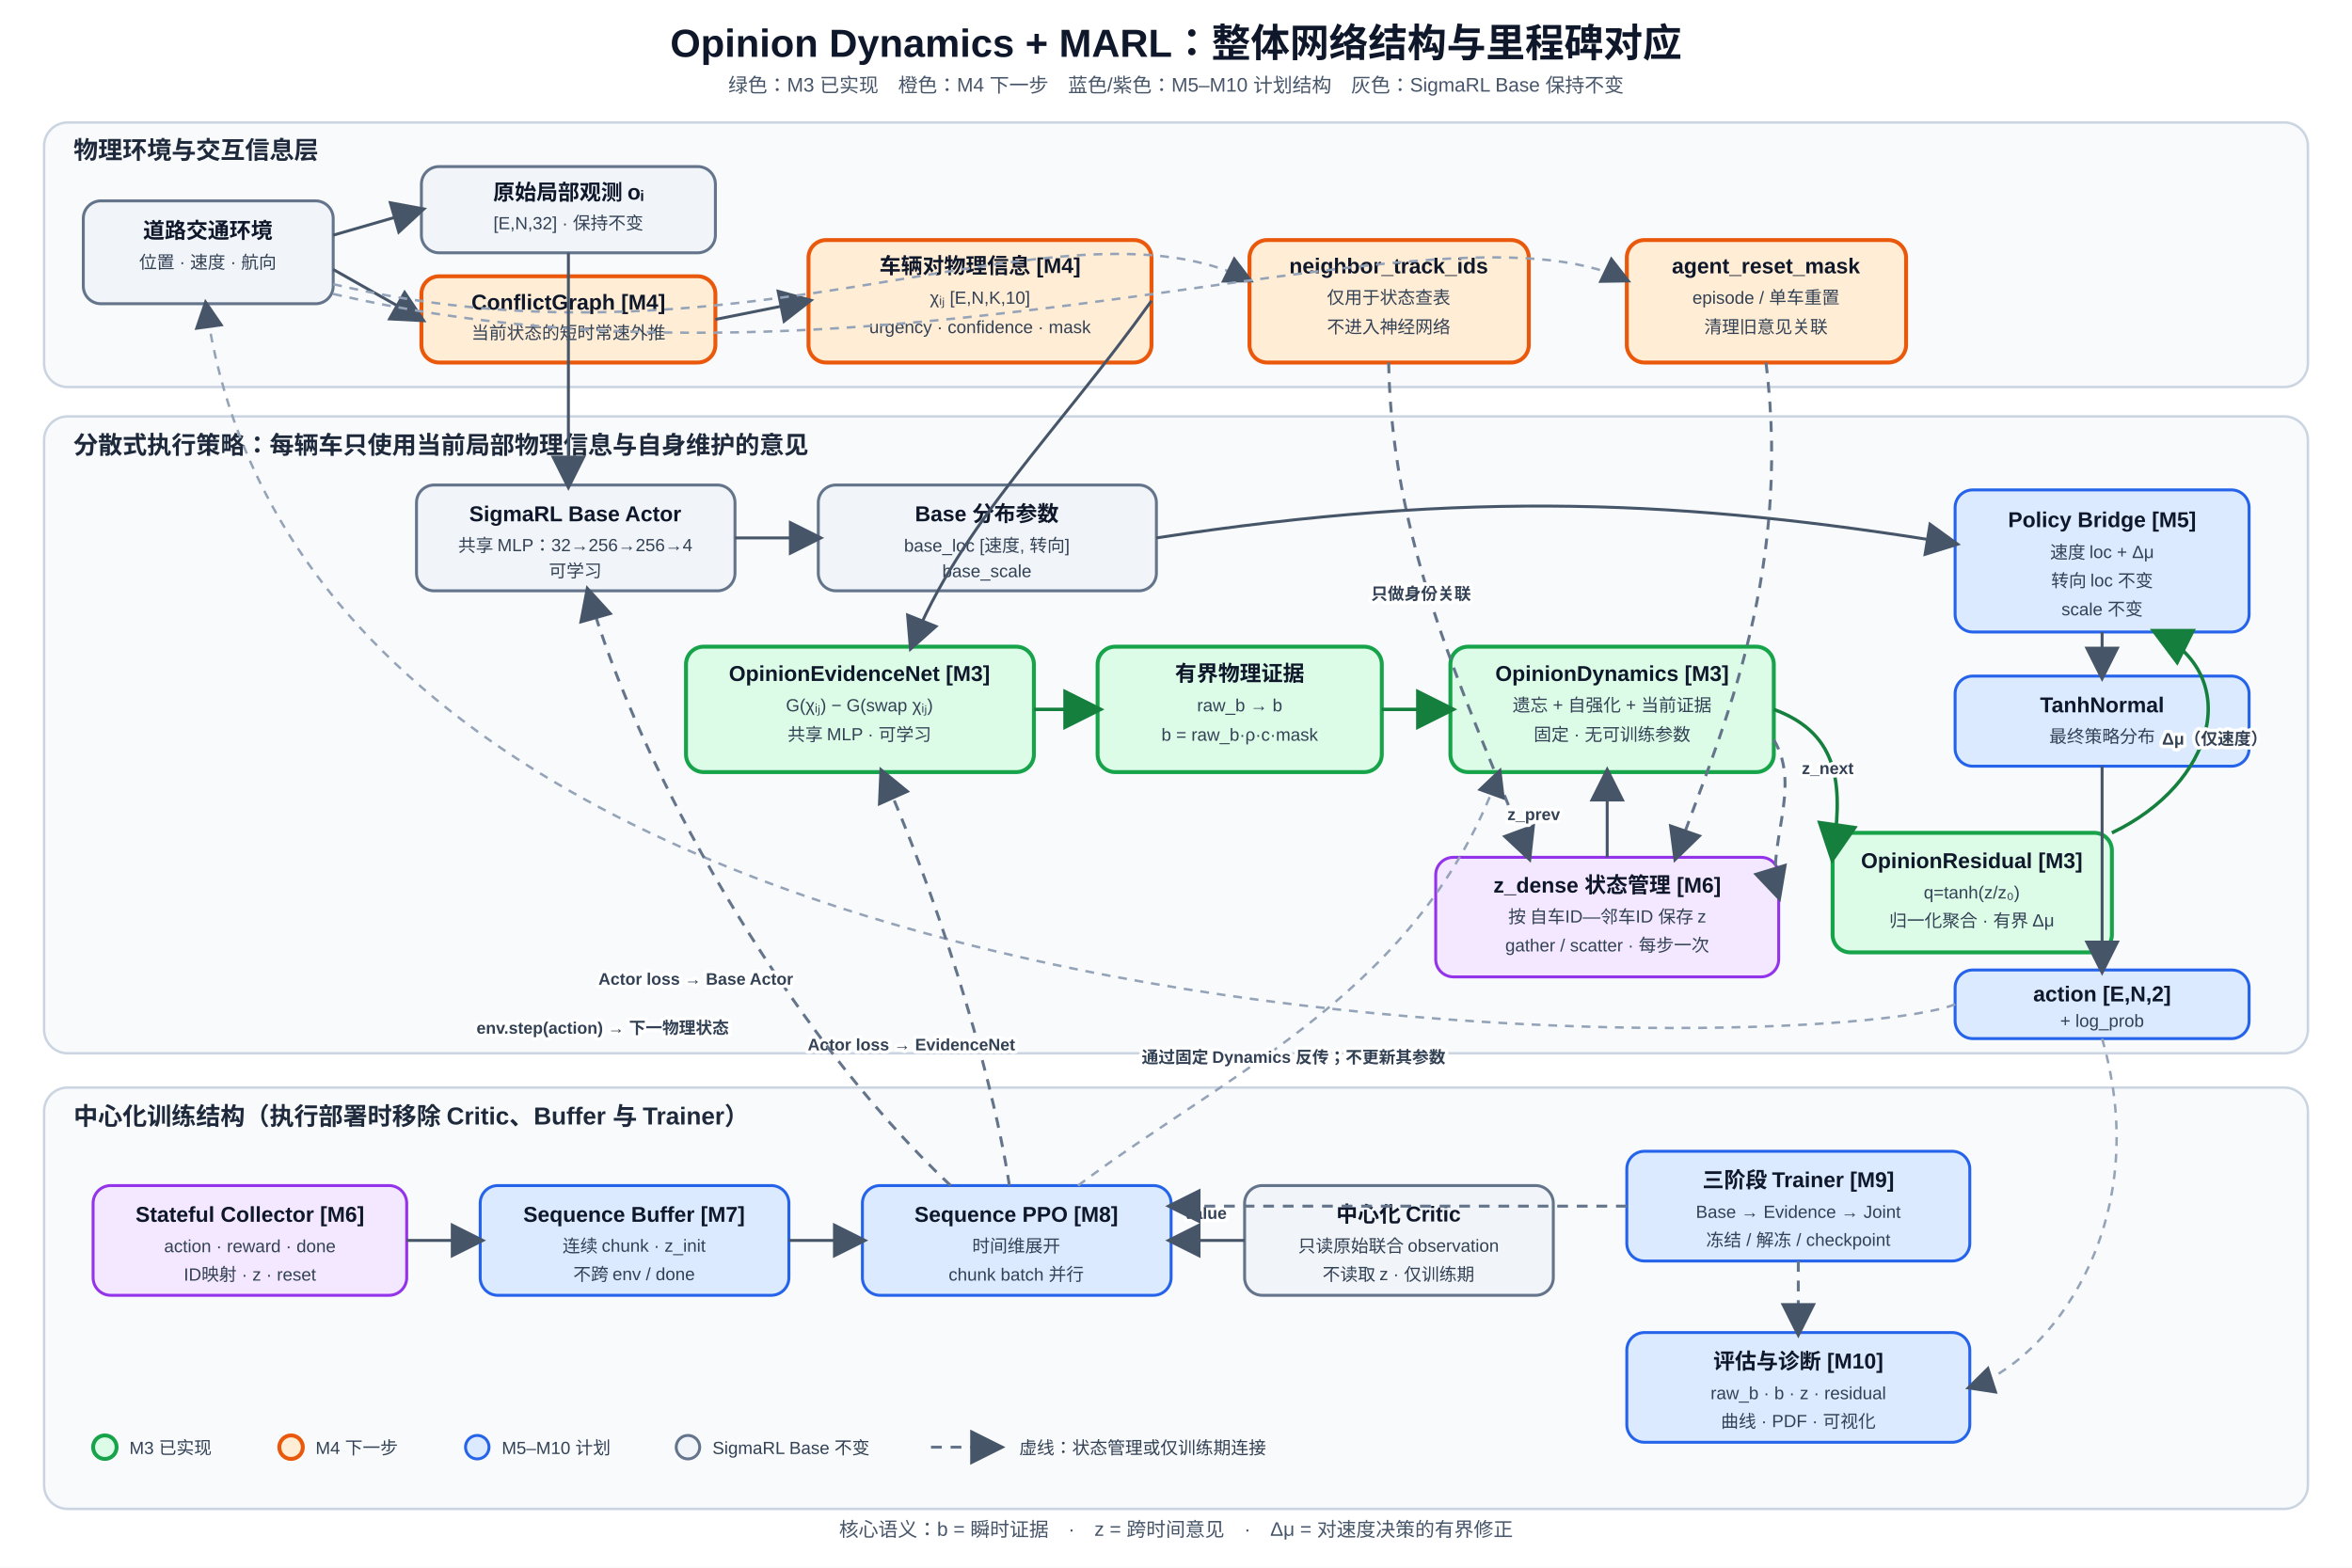
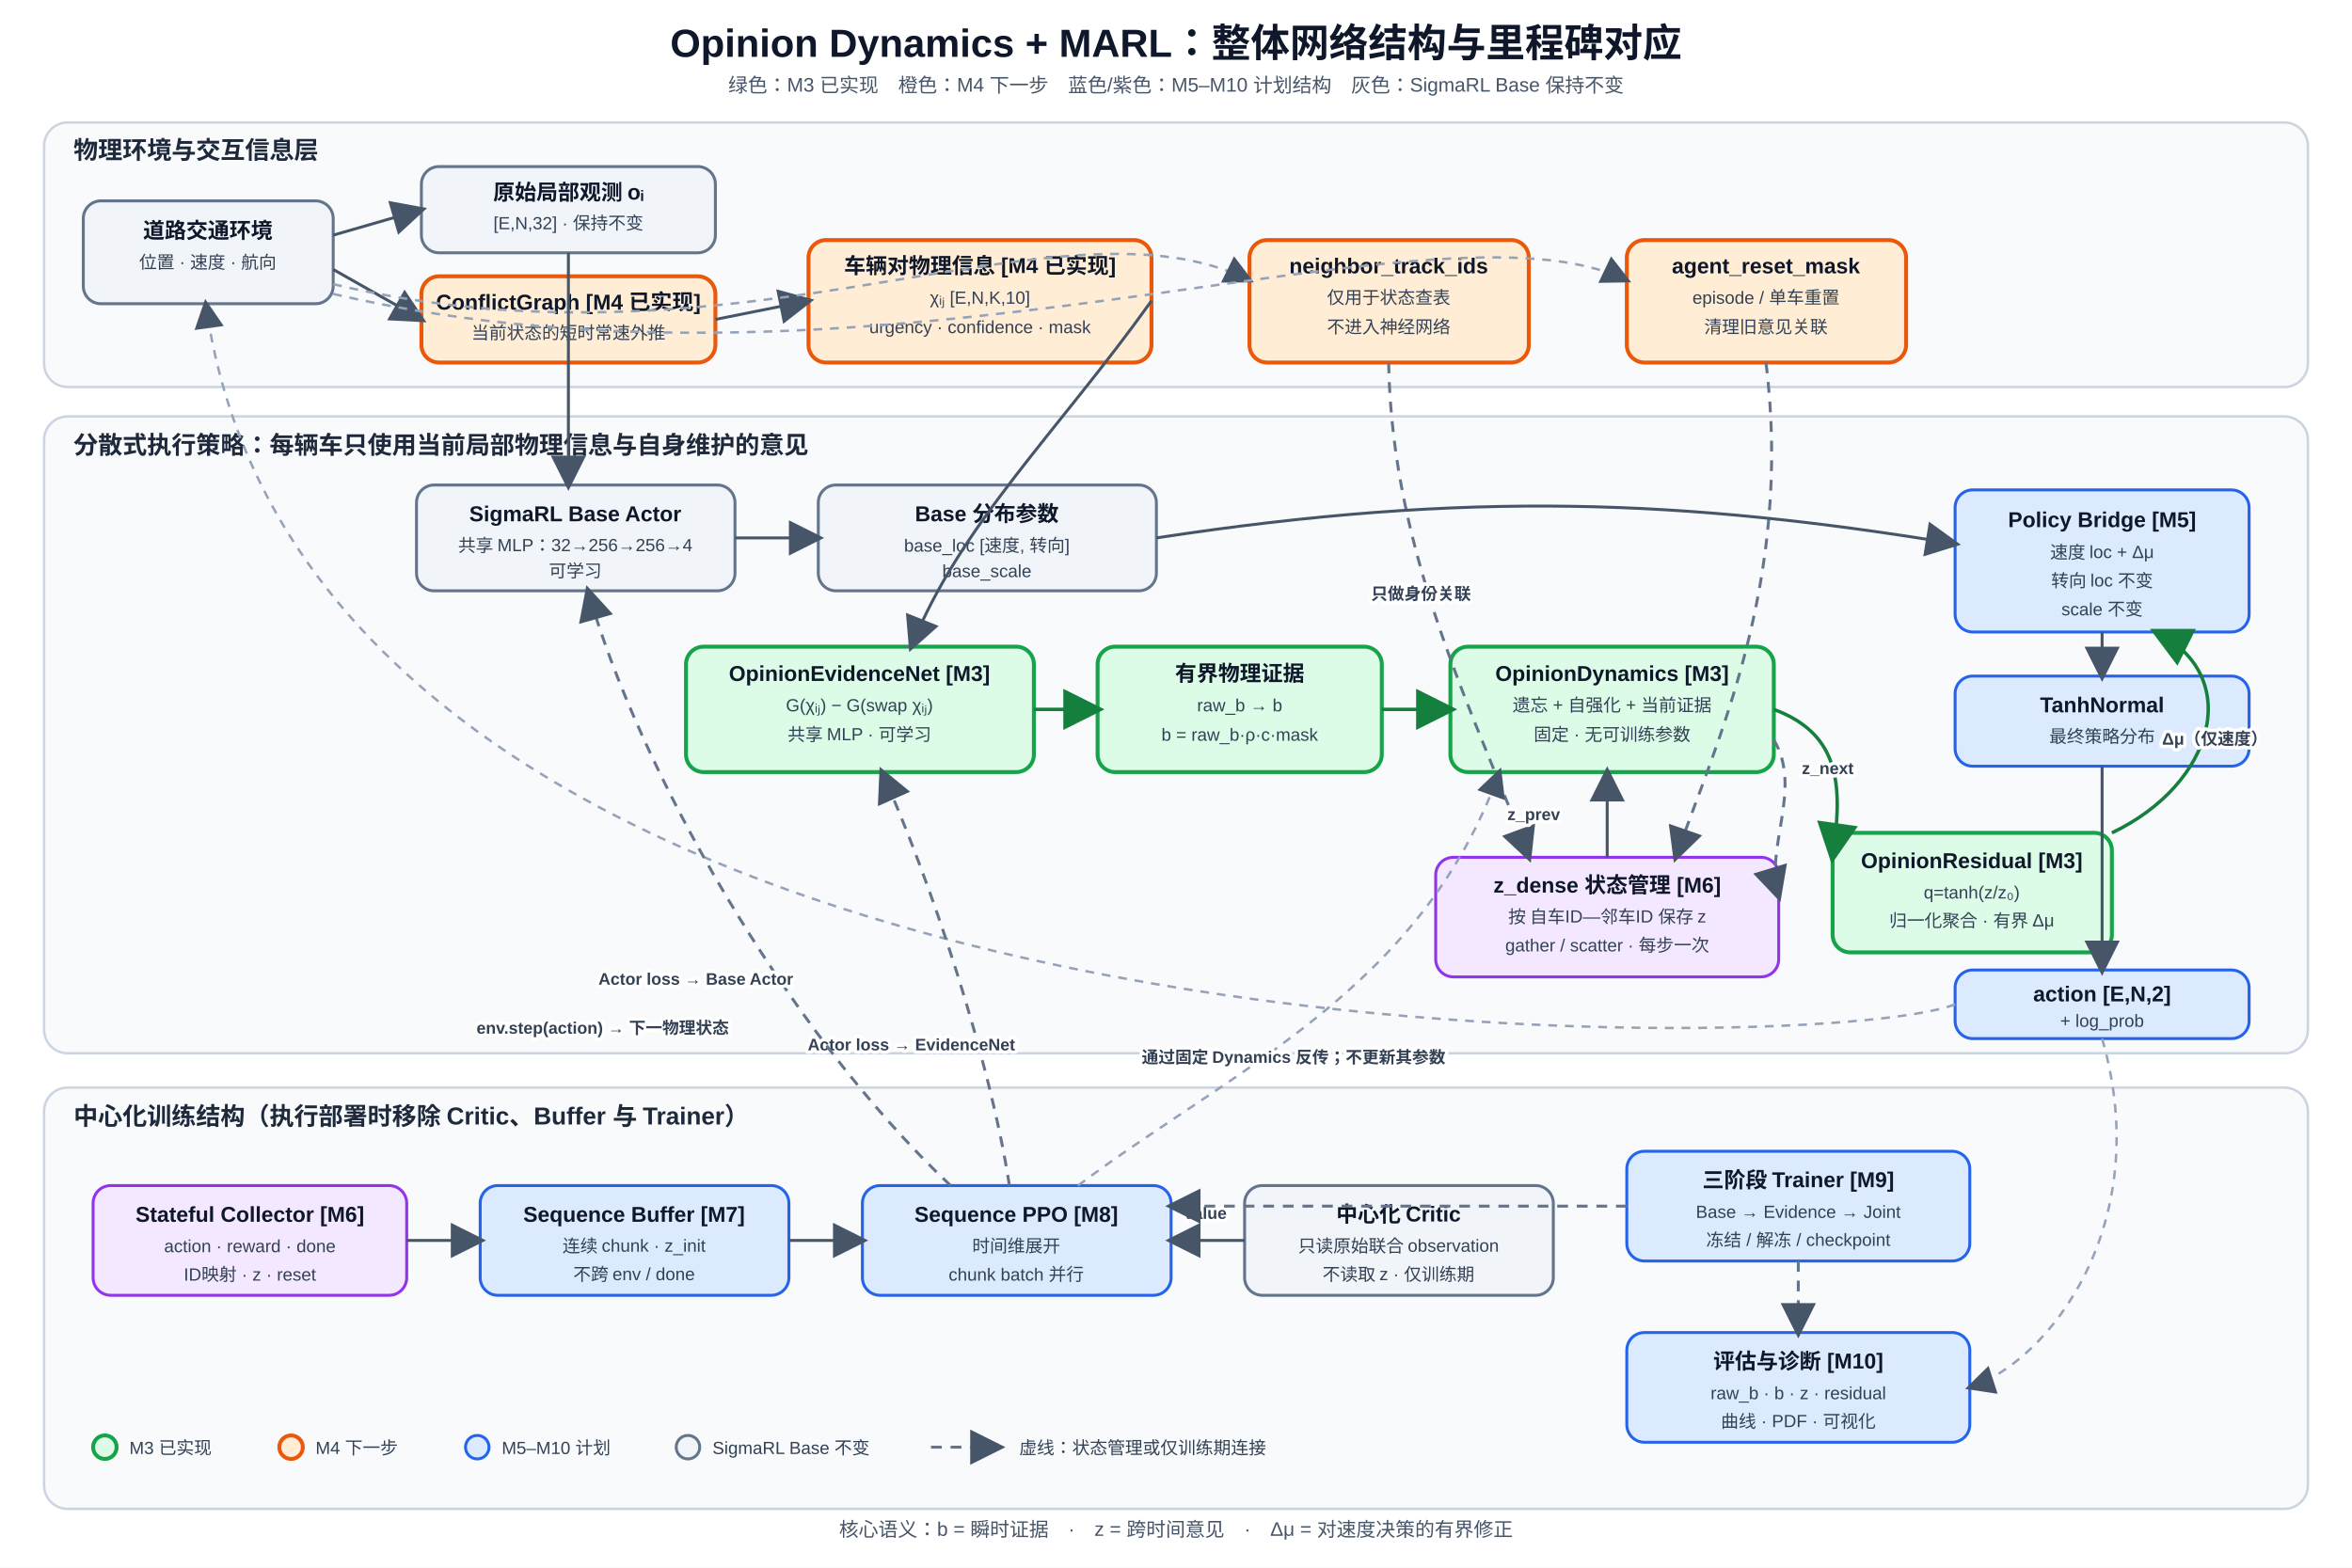
<svg xmlns="http://www.w3.org/2000/svg" width="2400" height="1600" viewBox="0 0 2400 1600" role="img" aria-labelledby="title desc">
  <defs>
    <marker id="arrow" markerWidth="12" markerHeight="12" refX="10" refY="6" orient="auto" markerUnits="strokeWidth">
      <path d="M0,0 L12,6 L0,12 Z" fill="#475569" />
    </marker>
    <marker id="arrow-green" markerWidth="12" markerHeight="12" refX="10" refY="6" orient="auto" markerUnits="strokeWidth">
      <path d="M0,0 L12,6 L0,12 Z" fill="#15803D" />
    </marker>
    <style>
      .title { font: 700 40px "Arial Unicode MS", "PingFang SC", Arial, sans-serif; fill: #0F172A; }
      .subtitle { font: 400 20px "Arial Unicode MS", "PingFang SC", Arial, sans-serif; fill: #475569; }
      .cluster-title { font: 700 25px "Arial Unicode MS", "PingFang SC", Arial, sans-serif; fill: #1E293B; }
      .node-title { font: 700 22px "Arial Unicode MS", "PingFang SC", Arial, sans-serif; fill: #0F172A; text-anchor: middle; }
      .node-text { font: 400 18px "Arial Unicode MS", "PingFang SC", Arial, sans-serif; fill: #334155; text-anchor: middle; }
      .edge-label { font: 600 17px "Arial Unicode MS", "PingFang SC", Arial, sans-serif; fill: #334155; text-anchor: middle; paint-order: stroke; stroke: #FFFFFF; stroke-width: 7px; stroke-linejoin: round; }
      .legend { font: 400 18px "Arial Unicode MS", "PingFang SC", Arial, sans-serif; fill: #334155; }
      .cluster { fill: #F8FAFC; stroke: #CBD5E1; stroke-width: 2.5; rx: 24; }
      .base { fill: #F1F5F9; stroke: #64748B; stroke-width: 3; rx: 18; }
      .m3 { fill: #DCFCE7; stroke: #16A34A; stroke-width: 4; rx: 18; }
      .m4 { fill: #FFEDD5; stroke: #EA580C; stroke-width: 4; rx: 18; }
      .planned { fill: #DBEAFE; stroke: #2563EB; stroke-width: 3; rx: 18; }
      .state { fill: #F3E8FF; stroke: #9333EA; stroke-width: 3; rx: 18; }
      .edge { fill: none; stroke: #475569; stroke-width: 3; marker-end: url(#arrow); }
      .edge-green { fill: none; stroke: #15803D; stroke-width: 3.5; marker-end: url(#arrow-green); }
      .dash { fill: none; stroke: #64748B; stroke-width: 3; stroke-dasharray: 11 9; marker-end: url(#arrow); }
      .thin-dash { fill: none; stroke: #94A3B8; stroke-width: 2.5; stroke-dasharray: 9 8; marker-end: url(#arrow); }
    </style>
  </defs>
  <rect width="2400" height="1600" fill="#FFFFFF" />
  <text x="1200" y="58" class="title" text-anchor="middle">Opinion Dynamics + MARL：整体网络结构与里程碑对应</text>
  <text x="1200" y="94" class="subtitle" text-anchor="middle">绿色：M3 已实现　橙色：M4 下一步　蓝色/紫色：M5–M10 计划结构　灰色：SigmaRL Base 保持不变</text>
  <rect x="45" y="125" width="2310" height="270" class="cluster" />
  <text x="75" y="162" class="cluster-title">物理环境与交互信息层</text>
  <rect x="85" y="205" width="255" height="105" class="base" />
  <text x="212" y="243" class="node-title">道路交通环境</text>
  <text x="212" y="274" class="node-text">位置 · 速度 · 航向</text>
  <rect x="430" y="170" width="300" height="88" class="base" />
  <text x="580" y="204" class="node-title">原始局部观测 oᵢ</text>
  <text x="580" y="234" class="node-text">[E,N,32] · 保持不变</text>
  <rect x="430" y="282" width="300" height="88" class="m4" />
-   <text x="580" y="316" class="node-title">ConflictGraph [M4]</text>
+   <text x="580" y="316" class="node-title">ConflictGraph [M4 已实现]</text>
  <text x="580" y="346" class="node-text">当前状态的短时常速外推</text>
  <rect x="825" y="245" width="350" height="125" class="m4" />
-   <text x="1000" y="279" class="node-title">车辆对物理信息 [M4]</text>
+   <text x="1000" y="279" class="node-title">车辆对物理信息 [M4 已实现]</text>
  <text x="1000" y="310" class="node-text">χᵢⱼ [E,N,K,10]</text>
  <text x="1000" y="340" class="node-text">urgency · confidence · mask</text>
  <rect x="1275" y="245" width="285" height="125" class="m4" />
  <text x="1417" y="279" class="node-title">neighbor_track_ids</text>
  <text x="1417" y="310" class="node-text">仅用于状态查表</text>
  <text x="1417" y="340" class="node-text">不进入神经网络</text>
  <rect x="1660" y="245" width="285" height="125" class="m4" />
  <text x="1802" y="279" class="node-title">agent_reset_mask</text>
  <text x="1802" y="310" class="node-text">episode / 单车重置</text>
  <text x="1802" y="340" class="node-text">清理旧意见关联</text>
  <path d="M340 240 L430 214" class="edge" />
  <path d="M340 275 L430 326" class="edge" />
  <path d="M730 326 L825 307" class="edge" />
  <path d="M340 290 C760 390, 1080 190, 1275 286" class="thin-dash" />
  <path d="M340 300 C900 430, 1460 190, 1660 286" class="thin-dash" />
  <rect x="45" y="425" width="2310" height="650" class="cluster" />
  <text x="75" y="463" class="cluster-title">分散式执行策略：每辆车只使用当前局部物理信息与自身维护的意见</text>
  <rect x="425" y="495" width="325" height="108" class="base" />
  <text x="587" y="532" class="node-title">SigmaRL Base Actor</text>
  <text x="587" y="563" class="node-text">共享 MLP：32→256→256→4</text>
  <text x="587" y="589" class="node-text">可学习</text>
  <rect x="835" y="495" width="345" height="108" class="base" />
  <text x="1007" y="532" class="node-title">Base 分布参数</text>
  <text x="1007" y="563" class="node-text">base_loc [速度, 转向]</text>
  <text x="1007" y="589" class="node-text">base_scale</text>
  <rect x="700" y="660" width="355" height="128" class="m3" />
  <text x="877" y="695" class="node-title">OpinionEvidenceNet [M3]</text>
  <text x="877" y="726" class="node-text">G(χᵢⱼ) − G(swap χᵢⱼ)</text>
  <text x="877" y="756" class="node-text">共享 MLP · 可学习</text>
  <rect x="1120" y="660" width="290" height="128" class="m3" />
  <text x="1265" y="695" class="node-title">有界物理证据</text>
  <text x="1265" y="726" class="node-text">raw_b → b</text>
  <text x="1265" y="756" class="node-text">b = raw_b·ρ·c·mask</text>
  <rect x="1480" y="660" width="330" height="128" class="m3" />
  <text x="1645" y="695" class="node-title">OpinionDynamics [M3]</text>
  <text x="1645" y="726" class="node-text">遗忘 + 自强化 + 当前证据</text>
  <text x="1645" y="756" class="node-text">固定 · 无可训练参数</text>
  <rect x="1465" y="875" width="350" height="122" class="state" />
  <text x="1640" y="911" class="node-title">z_dense 状态管理 [M6]</text>
  <text x="1640" y="942" class="node-text">按 自车ID—邻车ID 保存 z</text>
  <text x="1640" y="971" class="node-text">gather / scatter · 每步一次</text>
  <rect x="1870" y="850" width="285" height="122" class="m3" />
  <text x="2012" y="886" class="node-title">OpinionResidual [M3]</text>
  <text x="2012" y="917" class="node-text">q=tanh(z/z₀)</text>
  <text x="2012" y="946" class="node-text">归一化聚合 · 有界 Δμ</text>
  <rect x="1995" y="500" width="300" height="145" class="planned" />
  <text x="2145" y="538" class="node-title">Policy Bridge [M5]</text>
  <text x="2145" y="570" class="node-text">速度 loc + Δμ</text>
  <text x="2145" y="599" class="node-text">转向 loc 不变</text>
  <text x="2145" y="628" class="node-text">scale 不变</text>
  <rect x="1995" y="690" width="300" height="92" class="planned" />
  <text x="2145" y="727" class="node-title">TanhNormal</text>
  <text x="2145" y="758" class="node-text">最终策略分布</text>
  <rect x="1995" y="990" width="300" height="70" class="planned" />
  <text x="2145" y="1022" class="node-title">action [E,N,2]</text>
  <text x="2145" y="1048" class="node-text">+ log_prob</text>
  <path d="M580 258 L580 495" class="edge" />
  <path d="M750 549 L835 549" class="edge" />
  <path d="M1175 307 C1080 440, 980 535, 930 660" class="edge" />
  <path d="M1055 724 L1120 724" class="edge-green" />
  <path d="M1410 724 L1480 724" class="edge-green" />
  <path d="M1417 370 C1420 570, 1510 740, 1560 875" class="dash" />
  <text x="1450" y="612" class="edge-label">只做身份关联</text>
  <path d="M1802 370 C1830 595, 1750 760, 1710 875" class="dash" />
  <path d="M1640 875 L1640 788" class="edge" />
  <text x="1565" y="837" class="edge-label">z_prev</text>
  <path d="M1810 724 C1880 750, 1880 805, 1870 875" class="edge-green" />
  <text x="1865" y="790" class="edge-label">z_next</text>
  <path d="M1810 755 C1840 805, 1800 866, 1815 915" class="dash" />
  <path d="M1180 549 C1500 500, 1720 510, 1995 555" class="edge" />
  <path d="M2155 850 C2260 800, 2290 690, 2200 645" class="edge-green" />
  <text x="2260" y="760" class="edge-label">Δμ（仅速度）</text>
  <path d="M2145 645 L2145 690" class="edge" />
  <path d="M2145 782 L2145 990" class="edge" />
  <path d="M1995 1025 C1860 1080, 320 1110, 210 310" class="thin-dash" />
  <text x="615" y="1055" class="edge-label">env.step(action) → 下一物理状态</text>
  <rect x="45" y="1110" width="2310" height="430" class="cluster" />
  <text x="75" y="1148" class="cluster-title">中心化训练结构（执行部署时移除 Critic、Buffer 与 Trainer）</text>
  <rect x="95" y="1210" width="320" height="112" class="state" />
  <text x="255" y="1247" class="node-title">Stateful Collector [M6]</text>
  <text x="255" y="1278" class="node-text">action · reward · done</text>
  <text x="255" y="1307" class="node-text">ID映射 · z · reset</text>
  <rect x="490" y="1210" width="315" height="112" class="planned" />
  <text x="647" y="1247" class="node-title">Sequence Buffer [M7]</text>
  <text x="647" y="1278" class="node-text">连续 chunk · z_init</text>
  <text x="647" y="1307" class="node-text">不跨 env / done</text>
  <rect x="880" y="1210" width="315" height="112" class="planned" />
  <text x="1037" y="1247" class="node-title">Sequence PPO [M8]</text>
  <text x="1037" y="1278" class="node-text">时间维展开</text>
  <text x="1037" y="1307" class="node-text">chunk batch 并行</text>
  <rect x="1270" y="1210" width="315" height="112" class="base" />
  <text x="1427" y="1247" class="node-title">中心化 Critic</text>
  <text x="1427" y="1278" class="node-text">只读原始联合 observation</text>
  <text x="1427" y="1307" class="node-text">不读取 z · 仅训练期</text>
  <rect x="1660" y="1175" width="350" height="112" class="planned" />
  <text x="1835" y="1212" class="node-title">三阶段 Trainer [M9]</text>
  <text x="1835" y="1243" class="node-text">Base → Evidence → Joint</text>
  <text x="1835" y="1272" class="node-text">冻结 / 解冻 / checkpoint</text>
  <rect x="1660" y="1360" width="350" height="112" class="planned" />
  <text x="1835" y="1397" class="node-title">评估与诊断 [M10]</text>
  <text x="1835" y="1428" class="node-text">raw_b · b · z · residual</text>
  <text x="1835" y="1457" class="node-text">曲线 · PDF · 可视化</text>
  <path d="M415 1266 L490 1266" class="edge" />
  <path d="M805 1266 L880 1266" class="edge" />
  <path d="M1270 1266 L1195 1266" class="edge" />
  <text x="1230" y="1244" class="edge-label">value</text>
  <path d="M1660 1231 L1195 1231" class="dash" />
  <path d="M1030 1210 C1010 1080, 950 900, 900 788" class="dash" />
  <text x="930" y="1072" class="edge-label">Actor loss → EvidenceNet</text>
  <path d="M970 1210 C800 1050, 650 780, 600 603" class="dash" />
  <text x="710" y="1005" class="edge-label">Actor loss → Base Actor</text>
  <path d="M1100 1210 C1260 1090, 1450 1010, 1530 788" class="thin-dash" />
  <text x="1320" y="1085" class="edge-label">通过固定 Dynamics 反传；不更新其参数</text>
  <path d="M1835 1287 L1835 1360" class="dash" />
  <path d="M2145 1060 C2200 1250, 2090 1390, 2010 1416" class="thin-dash" />
  <rect x="95" y="1465" width="24" height="24" class="m3" />
  <text x="132" y="1484" class="legend">M3 已实现</text>
  <rect x="285" y="1465" width="24" height="24" class="m4" />
  <text x="322" y="1484" class="legend">M4 下一步</text>
  <rect x="475" y="1465" width="24" height="24" class="planned" />
  <text x="512" y="1484" class="legend">M5–M10 计划</text>
  <rect x="690" y="1465" width="24" height="24" class="base" />
  <text x="727" y="1484" class="legend">SigmaRL Base 不变</text>
  <line x1="950" y1="1477" x2="1020" y2="1477" stroke="#64748B" stroke-width="3" stroke-dasharray="11 9" marker-end="url(#arrow)" />
  <text x="1040" y="1484" class="legend">虚线：状态管理或仅训练期连接</text>
  <text x="1200" y="1568" class="subtitle" text-anchor="middle">核心语义：b = 瞬时证据　·　z = 跨时间意见　·　Δμ = 对速度决策的有界修正</text>
</svg>
